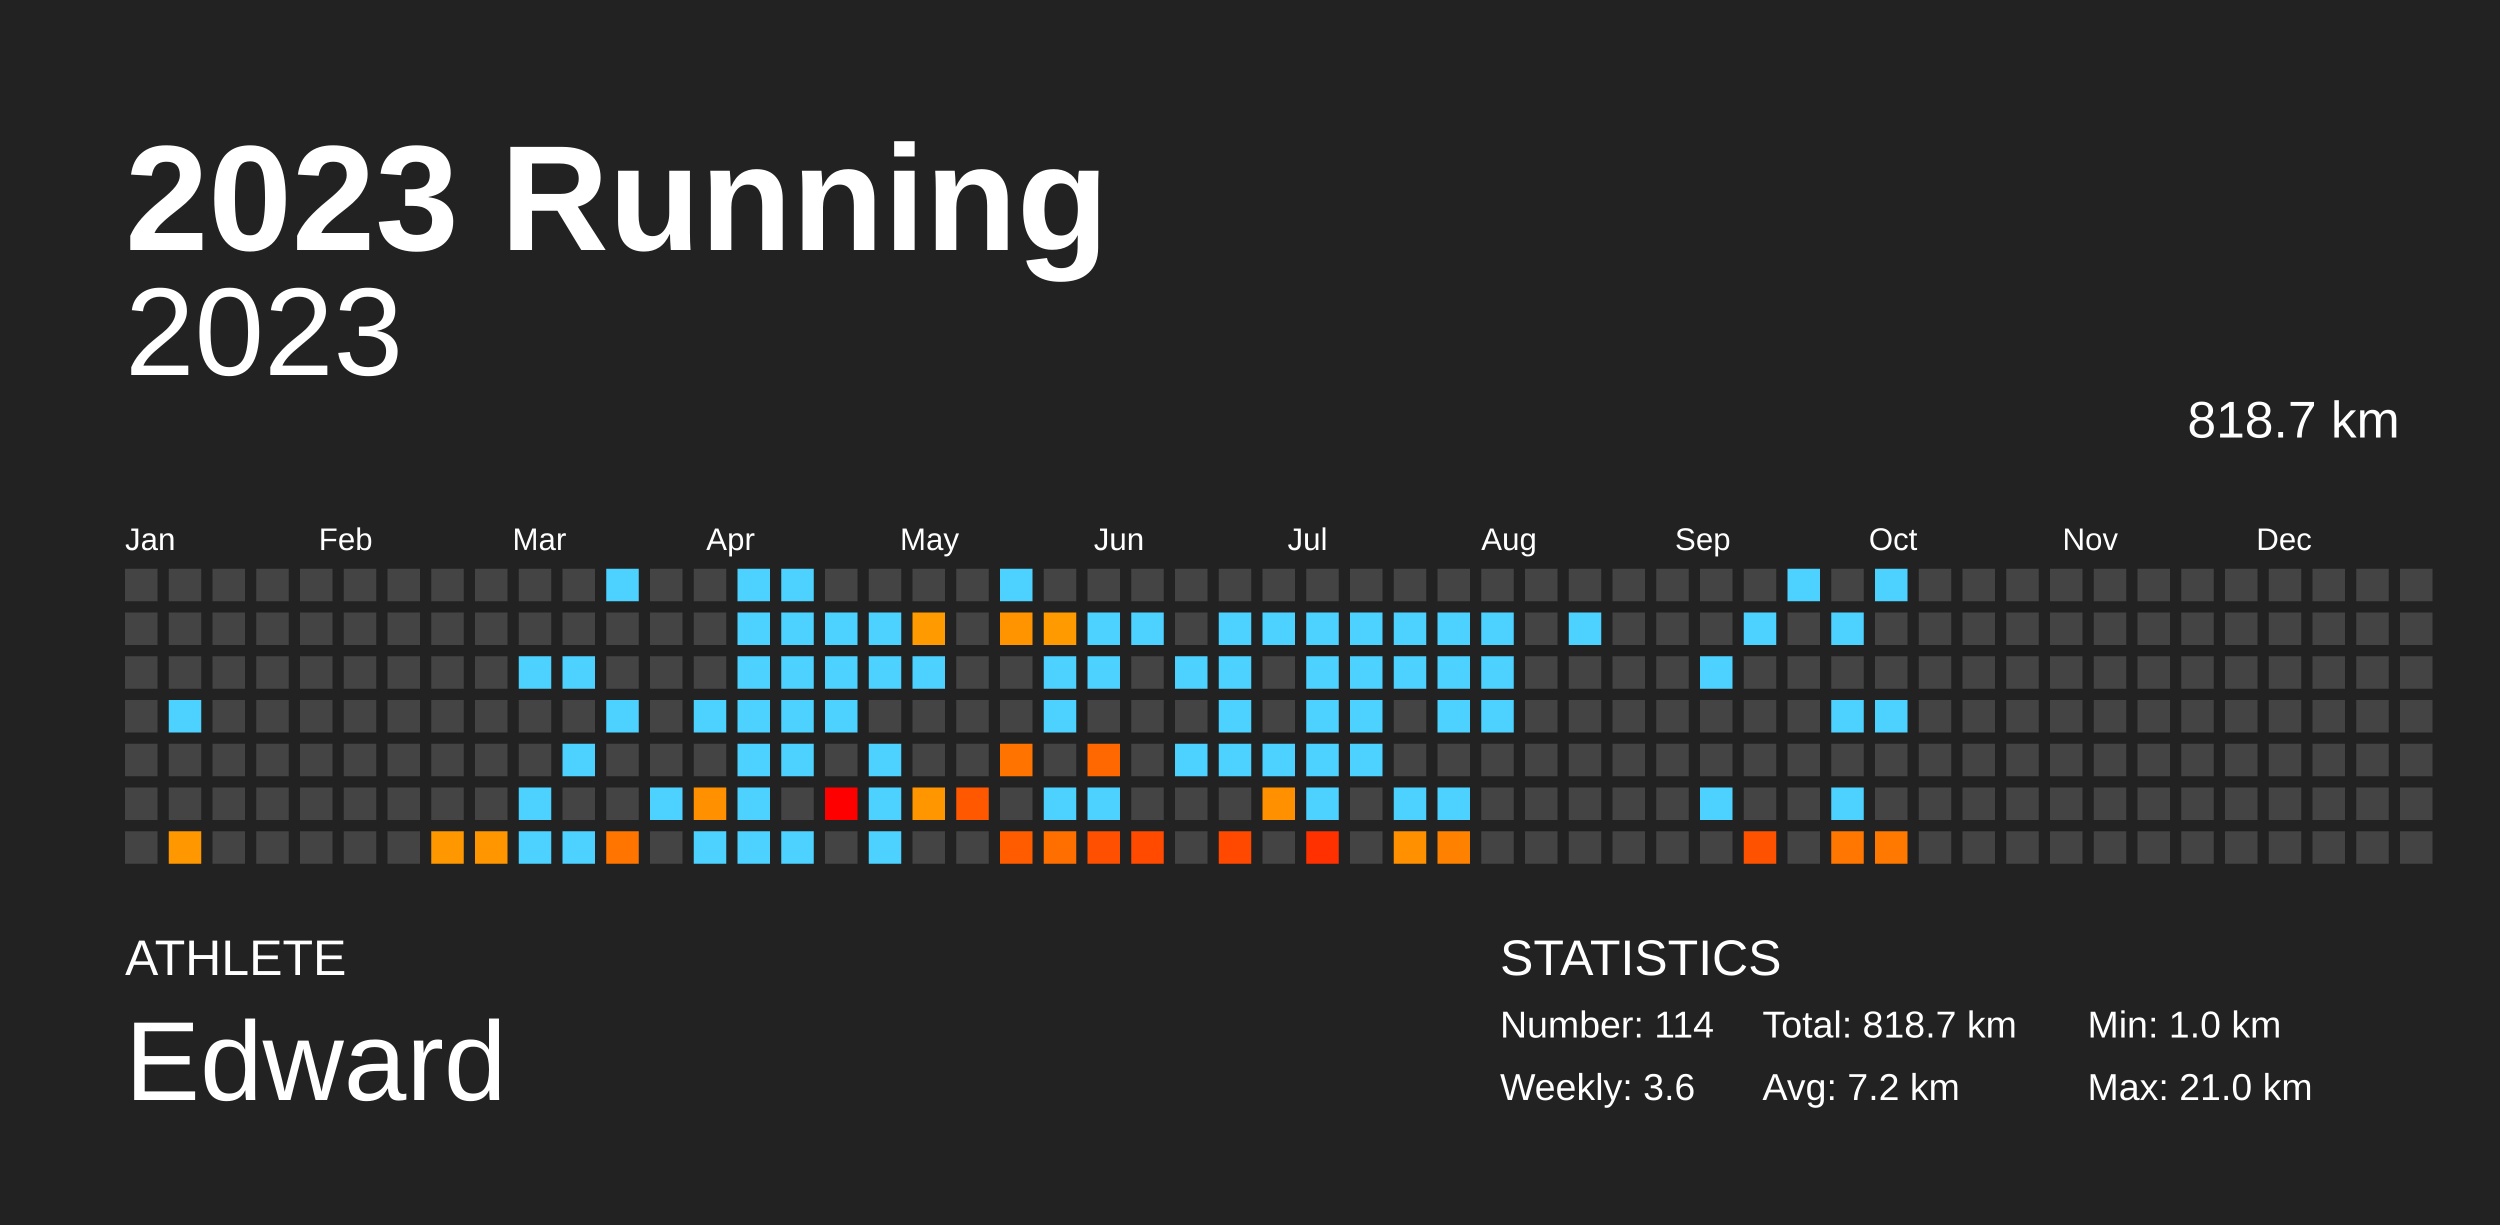
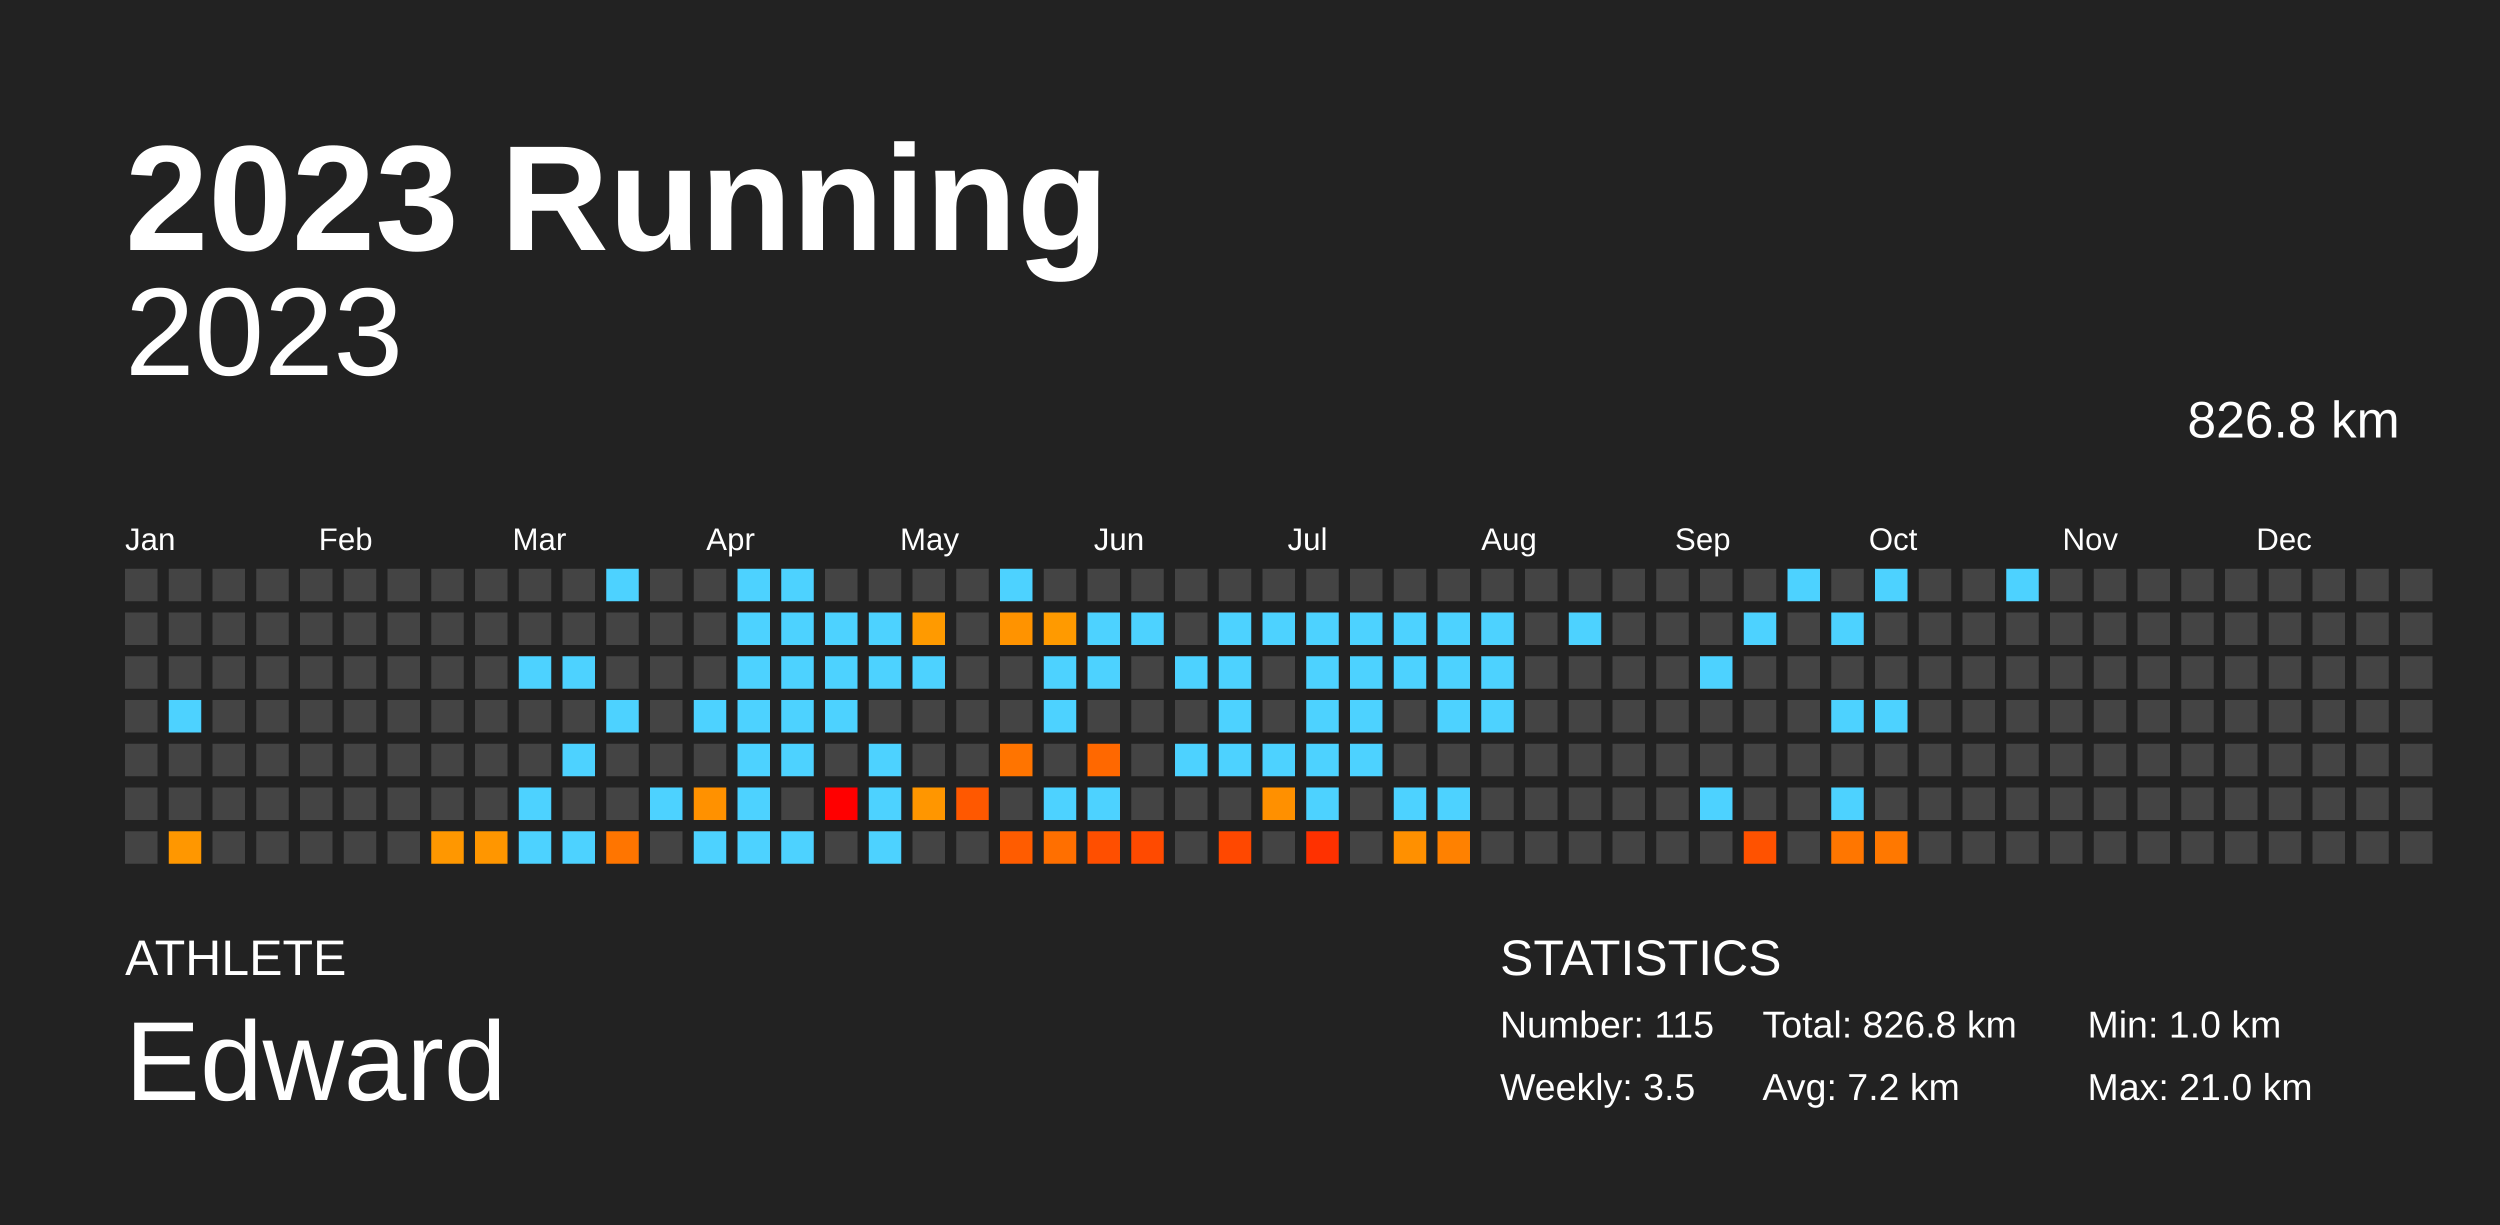
<svg xmlns="http://www.w3.org/2000/svg" baseProfile="full" height="98mm" version="1.1" viewBox="0,0,200,98" width="200mm">
  <defs />
  <rect fill="#222222" height="98" width="200" x="0" y="0" />
  <text fill="#FFFFFF" style="font-size:12px; font-family:Arial; font-weight:bold;" x="10" y="20">2023 Running</text>
  <text fill="#FFFFFF" style="font-size:4px; font-family:Arial" x="10" y="78">ATHLETE</text>
  <text fill="#FFFFFF" style="font-size:9px; font-family:Arial" x="10" y="88">Edward</text>
  <text fill="#FFFFFF" style="font-size:4px; font-family:Arial" x="120" y="78">STATISTICS</text>
-   <text fill="#FFFFFF" style="font-size:3px; font-family:Arial" x="120" y="83">Number: 114</text>
-   <text fill="#FFFFFF" style="font-size:3px; font-family:Arial" x="120" y="88">Weekly: 3.6</text>
-   <text fill="#FFFFFF" style="font-size:3px; font-family:Arial" x="141" y="83">Total: 818.7 km</text>
+   <text fill="#FFFFFF" style="font-size:3px; font-family:Arial" x="120" y="83">Number: 115</text>
+   <text fill="#FFFFFF" style="font-size:3px; font-family:Arial" x="120" y="88">Weekly: 3.5</text>
+   <text fill="#FFFFFF" style="font-size:3px; font-family:Arial" x="141" y="83">Total: 826.8 km</text>
  <text fill="#FFFFFF" style="font-size:3px; font-family:Arial" x="141" y="88">Avg: 7.2 km</text>
  <text fill="#FFFFFF" style="font-size:3px; font-family:Arial" x="167" y="83">Min: 1.0 km</text>
  <text fill="#FFFFFF" style="font-size:3px; font-family:Arial" x="167" y="88">Max: 21.0 km</text>
  <text alignment-baseline="hanging" fill="#FFFFFF" style="font-size:10.0px; font-family:Arial;" x="10" y="30">2023</text>
-   <text alignment-baseline="hanging" fill="#FFFFFF" style="font-size:4.125px; font-family:Arial;" x="175" y="35">818.7 km</text>
+   <text alignment-baseline="hanging" fill="#FFFFFF" style="font-size:4.125px; font-family:Arial;" x="175" y="35">826.8 km</text>
  <text fill="#FFFFFF" style="font-size:2.5px; font-family:Arial" x="10.0" y="44">Jan</text>
  <text fill="#FFFFFF" style="font-size:2.5px; font-family:Arial" x="25.5" y="44">Feb</text>
  <text fill="#FFFFFF" style="font-size:2.5px; font-family:Arial" x="41.0" y="44">Mar</text>
  <text fill="#FFFFFF" style="font-size:2.5px; font-family:Arial" x="56.5" y="44">Apr</text>
  <text fill="#FFFFFF" style="font-size:2.5px; font-family:Arial" x="72.0" y="44">May</text>
  <text fill="#FFFFFF" style="font-size:2.5px; font-family:Arial" x="87.5" y="44">Jun</text>
  <text fill="#FFFFFF" style="font-size:2.5px; font-family:Arial" x="103.0" y="44">Jul</text>
  <text fill="#FFFFFF" style="font-size:2.5px; font-family:Arial" x="118.5" y="44">Aug</text>
  <text fill="#FFFFFF" style="font-size:2.5px; font-family:Arial" x="134.0" y="44">Sep</text>
  <text fill="#FFFFFF" style="font-size:2.5px; font-family:Arial" x="149.5" y="44">Oct</text>
  <text fill="#FFFFFF" style="font-size:2.5px; font-family:Arial" x="165.0" y="44">Nov</text>
  <text fill="#FFFFFF" style="font-size:2.5px; font-family:Arial" x="180.5" y="44">Dec</text>
  <rect fill="#444444" height="2.6" width="2.6" x="10.0" y="45.5" />
  <rect fill="#444444" height="2.6" width="2.6" x="10.0" y="49.0" />
  <rect fill="#444444" height="2.6" width="2.6" x="10.0" y="52.5" />
  <rect fill="#444444" height="2.6" width="2.6" x="10.0" y="56.0" />
  <rect fill="#444444" height="2.6" width="2.6" x="10.0" y="59.5" />
  <rect fill="#444444" height="2.6" width="2.6" x="10.0" y="63.0" />
  <rect fill="#444444" height="2.6" width="2.6" x="10.0" y="66.5" />
  <rect fill="#444444" height="2.6" width="2.6" x="13.5" y="45.5" />
  <rect fill="#444444" height="2.6" width="2.6" x="13.5" y="49.0" />
  <rect fill="#444444" height="2.6" width="2.6" x="13.5" y="52.5" />
  <rect fill="#4dd2ff" height="2.6" width="2.6" x="13.5" y="56.0" />
  <rect fill="#444444" height="2.6" width="2.6" x="13.5" y="59.5" />
  <rect fill="#444444" height="2.6" width="2.6" x="13.5" y="63.0" />
  <rect fill="#ff9700" height="2.6" width="2.6" x="13.5" y="66.5" />
  <rect fill="#444444" height="2.6" width="2.6" x="17.0" y="45.5" />
  <rect fill="#444444" height="2.6" width="2.6" x="17.0" y="49.0" />
  <rect fill="#444444" height="2.6" width="2.6" x="17.0" y="52.5" />
  <rect fill="#444444" height="2.6" width="2.6" x="17.0" y="56.0" />
  <rect fill="#444444" height="2.6" width="2.6" x="17.0" y="59.5" />
  <rect fill="#444444" height="2.6" width="2.6" x="17.0" y="63.0" />
  <rect fill="#444444" height="2.6" width="2.6" x="17.0" y="66.5" />
  <rect fill="#444444" height="2.6" width="2.6" x="20.5" y="45.5" />
  <rect fill="#444444" height="2.6" width="2.6" x="20.5" y="49.0" />
  <rect fill="#444444" height="2.6" width="2.6" x="20.5" y="52.5" />
  <rect fill="#444444" height="2.6" width="2.6" x="20.5" y="56.0" />
  <rect fill="#444444" height="2.6" width="2.6" x="20.5" y="59.5" />
  <rect fill="#444444" height="2.6" width="2.6" x="20.5" y="63.0" />
  <rect fill="#444444" height="2.6" width="2.6" x="20.5" y="66.5" />
  <rect fill="#444444" height="2.6" width="2.6" x="24.0" y="45.5" />
  <rect fill="#444444" height="2.6" width="2.6" x="24.0" y="49.0" />
  <rect fill="#444444" height="2.6" width="2.6" x="24.0" y="52.5" />
  <rect fill="#444444" height="2.6" width="2.6" x="24.0" y="56.0" />
  <rect fill="#444444" height="2.6" width="2.6" x="24.0" y="59.5" />
  <rect fill="#444444" height="2.6" width="2.6" x="24.0" y="63.0" />
  <rect fill="#444444" height="2.6" width="2.6" x="24.0" y="66.5" />
  <rect fill="#444444" height="2.6" width="2.6" x="27.5" y="45.5" />
  <rect fill="#444444" height="2.6" width="2.6" x="27.5" y="49.0" />
  <rect fill="#444444" height="2.6" width="2.6" x="27.5" y="52.5" />
  <rect fill="#444444" height="2.6" width="2.6" x="27.5" y="56.0" />
  <rect fill="#444444" height="2.6" width="2.6" x="27.5" y="59.5" />
  <rect fill="#444444" height="2.6" width="2.6" x="27.5" y="63.0" />
  <rect fill="#444444" height="2.6" width="2.6" x="27.5" y="66.5" />
  <rect fill="#444444" height="2.6" width="2.6" x="31.0" y="45.5" />
  <rect fill="#444444" height="2.6" width="2.6" x="31.0" y="49.0" />
  <rect fill="#444444" height="2.6" width="2.6" x="31.0" y="52.5" />
  <rect fill="#444444" height="2.6" width="2.6" x="31.0" y="56.0" />
  <rect fill="#444444" height="2.6" width="2.6" x="31.0" y="59.5" />
  <rect fill="#444444" height="2.6" width="2.6" x="31.0" y="63.0" />
  <rect fill="#444444" height="2.6" width="2.6" x="31.0" y="66.5" />
  <rect fill="#444444" height="2.6" width="2.6" x="34.5" y="45.5" />
  <rect fill="#444444" height="2.6" width="2.6" x="34.5" y="49.0" />
  <rect fill="#444444" height="2.6" width="2.6" x="34.5" y="52.5" />
  <rect fill="#444444" height="2.6" width="2.6" x="34.5" y="56.0" />
  <rect fill="#444444" height="2.6" width="2.6" x="34.5" y="59.5" />
  <rect fill="#444444" height="2.6" width="2.6" x="34.5" y="63.0" />
  <rect fill="#ff9700" height="2.6" width="2.6" x="34.5" y="66.5" />
  <rect fill="#444444" height="2.6" width="2.6" x="38.0" y="45.5" />
  <rect fill="#444444" height="2.6" width="2.6" x="38.0" y="49.0" />
  <rect fill="#444444" height="2.6" width="2.6" x="38.0" y="52.5" />
  <rect fill="#444444" height="2.6" width="2.6" x="38.0" y="56.0" />
  <rect fill="#444444" height="2.6" width="2.6" x="38.0" y="59.5" />
  <rect fill="#444444" height="2.6" width="2.6" x="38.0" y="63.0" />
  <rect fill="#ff9600" height="2.6" width="2.6" x="38.0" y="66.5" />
  <rect fill="#444444" height="2.6" width="2.6" x="41.5" y="45.5" />
  <rect fill="#444444" height="2.6" width="2.6" x="41.5" y="49.0" />
  <rect fill="#4dd2ff" height="2.6" width="2.6" x="41.5" y="52.5" />
  <rect fill="#444444" height="2.6" width="2.6" x="41.5" y="56.0" />
  <rect fill="#444444" height="2.6" width="2.6" x="41.5" y="59.5" />
  <rect fill="#4dd2ff" height="2.6" width="2.6" x="41.5" y="63.0" />
  <rect fill="#4dd2ff" height="2.6" width="2.6" x="41.5" y="66.5" />
  <rect fill="#444444" height="2.6" width="2.6" x="45.0" y="45.5" />
  <rect fill="#444444" height="2.6" width="2.6" x="45.0" y="49.0" />
  <rect fill="#4dd2ff" height="2.6" width="2.6" x="45.0" y="52.5" />
  <rect fill="#444444" height="2.6" width="2.6" x="45.0" y="56.0" />
  <rect fill="#4dd2ff" height="2.6" width="2.6" x="45.0" y="59.5" />
  <rect fill="#444444" height="2.6" width="2.6" x="45.0" y="63.0" />
  <rect fill="#4dd2ff" height="2.6" width="2.6" x="45.0" y="66.5" />
  <rect fill="#4dd2ff" height="2.6" width="2.6" x="48.5" y="45.5" />
  <rect fill="#444444" height="2.6" width="2.6" x="48.5" y="49.0" />
  <rect fill="#444444" height="2.6" width="2.6" x="48.5" y="52.5" />
  <rect fill="#4dd2ff" height="2.6" width="2.6" x="48.5" y="56.0" />
  <rect fill="#444444" height="2.6" width="2.6" x="48.5" y="59.5" />
  <rect fill="#444444" height="2.6" width="2.6" x="48.5" y="63.0" />
  <rect fill="#ff7500" height="2.6" width="2.6" x="48.5" y="66.5" />
  <rect fill="#444444" height="2.6" width="2.6" x="52.0" y="45.5" />
  <rect fill="#444444" height="2.6" width="2.6" x="52.0" y="49.0" />
  <rect fill="#444444" height="2.6" width="2.6" x="52.0" y="52.5" />
  <rect fill="#444444" height="2.6" width="2.6" x="52.0" y="56.0" />
  <rect fill="#444444" height="2.6" width="2.6" x="52.0" y="59.5" />
  <rect fill="#4dd2ff" height="2.6" width="2.6" x="52.0" y="63.0" />
  <rect fill="#444444" height="2.6" width="2.6" x="52.0" y="66.5" />
  <rect fill="#444444" height="2.6" width="2.6" x="55.5" y="45.5" />
  <rect fill="#444444" height="2.6" width="2.6" x="55.5" y="49.0" />
  <rect fill="#444444" height="2.6" width="2.6" x="55.5" y="52.5" />
  <rect fill="#4dd2ff" height="2.6" width="2.6" x="55.5" y="56.0" />
  <rect fill="#444444" height="2.6" width="2.6" x="55.5" y="59.5" />
  <rect fill="#ff9100" height="2.6" width="2.6" x="55.5" y="63.0" />
  <rect fill="#4dd2ff" height="2.6" width="2.6" x="55.5" y="66.5" />
  <rect fill="#4dd2ff" height="2.6" width="2.6" x="59.0" y="45.5" />
  <rect fill="#4dd2ff" height="2.6" width="2.6" x="59.0" y="49.0" />
  <rect fill="#4dd2ff" height="2.6" width="2.6" x="59.0" y="52.5" />
  <rect fill="#4dd2ff" height="2.6" width="2.6" x="59.0" y="56.0" />
  <rect fill="#4dd2ff" height="2.6" width="2.6" x="59.0" y="59.5" />
  <rect fill="#4dd2ff" height="2.6" width="2.6" x="59.0" y="63.0" />
  <rect fill="#4dd2ff" height="2.6" width="2.6" x="59.0" y="66.5" />
  <rect fill="#4dd2ff" height="2.6" width="2.6" x="62.5" y="45.5" />
  <rect fill="#4dd2ff" height="2.6" width="2.6" x="62.5" y="49.0" />
  <rect fill="#4dd2ff" height="2.6" width="2.6" x="62.5" y="52.5" />
  <rect fill="#4dd2ff" height="2.6" width="2.6" x="62.5" y="56.0" />
  <rect fill="#4dd2ff" height="2.6" width="2.6" x="62.5" y="59.5" />
  <rect fill="#444444" height="2.6" width="2.6" x="62.5" y="63.0" />
  <rect fill="#4dd2ff" height="2.6" width="2.6" x="62.5" y="66.5" />
  <rect fill="#444444" height="2.6" width="2.6" x="66.0" y="45.5" />
  <rect fill="#4dd2ff" height="2.6" width="2.6" x="66.0" y="49.0" />
  <rect fill="#4dd2ff" height="2.6" width="2.6" x="66.0" y="52.5" />
  <rect fill="#4dd2ff" height="2.6" width="2.6" x="66.0" y="56.0" />
  <rect fill="#444444" height="2.6" width="2.6" x="66.0" y="59.5" />
  <rect fill="red" height="2.6" width="2.6" x="66.0" y="63.0" />
  <rect fill="#444444" height="2.6" width="2.6" x="66.0" y="66.5" />
  <rect fill="#444444" height="2.6" width="2.6" x="69.5" y="45.5" />
  <rect fill="#4dd2ff" height="2.6" width="2.6" x="69.5" y="49.0" />
  <rect fill="#4dd2ff" height="2.6" width="2.6" x="69.5" y="52.5" />
  <rect fill="#444444" height="2.6" width="2.6" x="69.5" y="56.0" />
  <rect fill="#4dd2ff" height="2.6" width="2.6" x="69.5" y="59.5" />
  <rect fill="#4dd2ff" height="2.6" width="2.6" x="69.5" y="63.0" />
  <rect fill="#4dd2ff" height="2.6" width="2.6" x="69.5" y="66.5" />
  <rect fill="#444444" height="2.6" width="2.6" x="73.0" y="45.5" />
  <rect fill="#ff9a00" height="2.6" width="2.6" x="73.0" y="49.0" />
  <rect fill="#4dd2ff" height="2.6" width="2.6" x="73.0" y="52.5" />
  <rect fill="#444444" height="2.6" width="2.6" x="73.0" y="56.0" />
  <rect fill="#444444" height="2.6" width="2.6" x="73.0" y="59.5" />
  <rect fill="#ff9600" height="2.6" width="2.6" x="73.0" y="63.0" />
  <rect fill="#444444" height="2.6" width="2.6" x="73.0" y="66.5" />
  <rect fill="#444444" height="2.6" width="2.6" x="76.5" y="45.5" />
  <rect fill="#444444" height="2.6" width="2.6" x="76.5" y="49.0" />
  <rect fill="#444444" height="2.6" width="2.6" x="76.5" y="52.5" />
  <rect fill="#444444" height="2.6" width="2.6" x="76.5" y="56.0" />
  <rect fill="#444444" height="2.6" width="2.6" x="76.5" y="59.5" />
  <rect fill="#ff5800" height="2.6" width="2.6" x="76.5" y="63.0" />
  <rect fill="#444444" height="2.6" width="2.6" x="76.5" y="66.5" />
  <rect fill="#4dd2ff" height="2.6" width="2.6" x="80.0" y="45.5" />
  <rect fill="#ff9300" height="2.6" width="2.6" x="80.0" y="49.0" />
  <rect fill="#444444" height="2.6" width="2.6" x="80.0" y="52.5" />
  <rect fill="#444444" height="2.6" width="2.6" x="80.0" y="56.0" />
  <rect fill="#ff7400" height="2.6" width="2.6" x="80.0" y="59.5" />
  <rect fill="#444444" height="2.6" width="2.6" x="80.0" y="63.0" />
  <rect fill="#ff5c00" height="2.6" width="2.6" x="80.0" y="66.5" />
  <rect fill="#444444" height="2.6" width="2.6" x="83.5" y="45.5" />
  <rect fill="#ff9a00" height="2.6" width="2.6" x="83.5" y="49.0" />
  <rect fill="#4dd2ff" height="2.6" width="2.6" x="83.5" y="52.5" />
  <rect fill="#4dd2ff" height="2.6" width="2.6" x="83.5" y="56.0" />
  <rect fill="#444444" height="2.6" width="2.6" x="83.5" y="59.5" />
  <rect fill="#4dd2ff" height="2.6" width="2.6" x="83.5" y="63.0" />
  <rect fill="#ff6f00" height="2.6" width="2.6" x="83.5" y="66.5" />
  <rect fill="#444444" height="2.6" width="2.6" x="87.0" y="45.5" />
  <rect fill="#4dd2ff" height="2.6" width="2.6" x="87.0" y="49.0" />
  <rect fill="#4dd2ff" height="2.6" width="2.6" x="87.0" y="52.5" />
  <rect fill="#444444" height="2.6" width="2.6" x="87.0" y="56.0" />
  <rect fill="#ff6800" height="2.6" width="2.6" x="87.0" y="59.5" />
  <rect fill="#4dd2ff" height="2.6" width="2.6" x="87.0" y="63.0" />
  <rect fill="#ff4f00" height="2.6" width="2.6" x="87.0" y="66.5" />
  <rect fill="#444444" height="2.6" width="2.6" x="90.5" y="45.5" />
  <rect fill="#4dd2ff" height="2.6" width="2.6" x="90.5" y="49.0" />
  <rect fill="#444444" height="2.6" width="2.6" x="90.5" y="52.5" />
  <rect fill="#444444" height="2.6" width="2.6" x="90.5" y="56.0" />
  <rect fill="#444444" height="2.6" width="2.6" x="90.5" y="59.5" />
  <rect fill="#444444" height="2.6" width="2.6" x="90.5" y="63.0" />
  <rect fill="#ff4a00" height="2.6" width="2.6" x="90.5" y="66.5" />
  <rect fill="#444444" height="2.6" width="2.6" x="94.0" y="45.5" />
  <rect fill="#444444" height="2.6" width="2.6" x="94.0" y="49.0" />
  <rect fill="#4dd2ff" height="2.6" width="2.6" x="94.0" y="52.5" />
  <rect fill="#444444" height="2.6" width="2.6" x="94.0" y="56.0" />
  <rect fill="#4dd2ff" height="2.6" width="2.6" x="94.0" y="59.5" />
  <rect fill="#444444" height="2.6" width="2.6" x="94.0" y="63.0" />
  <rect fill="#444444" height="2.6" width="2.6" x="94.0" y="66.5" />
  <rect fill="#444444" height="2.6" width="2.6" x="97.5" y="45.5" />
  <rect fill="#4dd2ff" height="2.6" width="2.6" x="97.5" y="49.0" />
  <rect fill="#4dd2ff" height="2.6" width="2.6" x="97.5" y="52.5" />
  <rect fill="#4dd2ff" height="2.6" width="2.6" x="97.5" y="56.0" />
  <rect fill="#4dd2ff" height="2.6" width="2.6" x="97.5" y="59.5" />
  <rect fill="#444444" height="2.6" width="2.6" x="97.5" y="63.0" />
  <rect fill="#ff4800" height="2.6" width="2.6" x="97.5" y="66.5" />
  <rect fill="#444444" height="2.6" width="2.6" x="101.0" y="45.5" />
  <rect fill="#4dd2ff" height="2.6" width="2.6" x="101.0" y="49.0" />
  <rect fill="#444444" height="2.6" width="2.6" x="101.0" y="52.5" />
  <rect fill="#444444" height="2.6" width="2.6" x="101.0" y="56.0" />
  <rect fill="#4dd2ff" height="2.6" width="2.6" x="101.0" y="59.5" />
  <rect fill="#ff9000" height="2.6" width="2.6" x="101.0" y="63.0" />
  <rect fill="#444444" height="2.6" width="2.6" x="101.0" y="66.5" />
  <rect fill="#444444" height="2.6" width="2.6" x="104.5" y="45.5" />
  <rect fill="#4dd2ff" height="2.6" width="2.6" x="104.5" y="49.0" />
  <rect fill="#4dd2ff" height="2.6" width="2.6" x="104.5" y="52.5" />
  <rect fill="#4dd2ff" height="2.6" width="2.6" x="104.5" y="56.0" />
  <rect fill="#4dd2ff" height="2.6" width="2.6" x="104.5" y="59.5" />
  <rect fill="#4dd2ff" height="2.6" width="2.6" x="104.5" y="63.0" />
  <rect fill="#ff3100" height="2.6" width="2.6" x="104.5" y="66.5" />
  <rect fill="#444444" height="2.6" width="2.6" x="108.0" y="45.5" />
  <rect fill="#4dd2ff" height="2.6" width="2.6" x="108.0" y="49.0" />
  <rect fill="#4dd2ff" height="2.6" width="2.6" x="108.0" y="52.5" />
  <rect fill="#4dd2ff" height="2.6" width="2.6" x="108.0" y="56.0" />
  <rect fill="#4dd2ff" height="2.6" width="2.6" x="108.0" y="59.5" />
  <rect fill="#444444" height="2.6" width="2.6" x="108.0" y="63.0" />
  <rect fill="#444444" height="2.6" width="2.6" x="108.0" y="66.5" />
  <rect fill="#444444" height="2.6" width="2.6" x="111.5" y="45.5" />
  <rect fill="#4dd2ff" height="2.6" width="2.6" x="111.5" y="49.0" />
  <rect fill="#4dd2ff" height="2.6" width="2.6" x="111.5" y="52.5" />
  <rect fill="#444444" height="2.6" width="2.6" x="111.5" y="56.0" />
  <rect fill="#444444" height="2.6" width="2.6" x="111.5" y="59.5" />
  <rect fill="#4dd2ff" height="2.6" width="2.6" x="111.5" y="63.0" />
  <rect fill="#ff9000" height="2.6" width="2.6" x="111.5" y="66.5" />
  <rect fill="#444444" height="2.6" width="2.6" x="115.0" y="45.5" />
  <rect fill="#4dd2ff" height="2.6" width="2.6" x="115.0" y="49.0" />
  <rect fill="#4dd2ff" height="2.6" width="2.6" x="115.0" y="52.5" />
  <rect fill="#4dd2ff" height="2.6" width="2.6" x="115.0" y="56.0" />
  <rect fill="#444444" height="2.6" width="2.6" x="115.0" y="59.5" />
  <rect fill="#4dd2ff" height="2.6" width="2.6" x="115.0" y="63.0" />
  <rect fill="#ff8100" height="2.6" width="2.6" x="115.0" y="66.5" />
  <rect fill="#444444" height="2.6" width="2.6" x="118.5" y="45.5" />
  <rect fill="#4dd2ff" height="2.6" width="2.6" x="118.5" y="49.0" />
  <rect fill="#4dd2ff" height="2.6" width="2.6" x="118.5" y="52.5" />
  <rect fill="#4dd2ff" height="2.6" width="2.6" x="118.5" y="56.0" />
  <rect fill="#444444" height="2.6" width="2.6" x="118.5" y="59.5" />
  <rect fill="#444444" height="2.6" width="2.6" x="118.5" y="63.0" />
  <rect fill="#444444" height="2.6" width="2.6" x="118.5" y="66.5" />
  <rect fill="#444444" height="2.6" width="2.6" x="122.0" y="45.5" />
  <rect fill="#444444" height="2.6" width="2.6" x="122.0" y="49.0" />
  <rect fill="#444444" height="2.6" width="2.6" x="122.0" y="52.5" />
  <rect fill="#444444" height="2.6" width="2.6" x="122.0" y="56.0" />
  <rect fill="#444444" height="2.6" width="2.6" x="122.0" y="59.5" />
  <rect fill="#444444" height="2.6" width="2.6" x="122.0" y="63.0" />
  <rect fill="#444444" height="2.6" width="2.6" x="122.0" y="66.5" />
  <rect fill="#444444" height="2.6" width="2.6" x="125.5" y="45.5" />
  <rect fill="#4dd2ff" height="2.6" width="2.6" x="125.5" y="49.0" />
  <rect fill="#444444" height="2.6" width="2.6" x="125.5" y="52.5" />
  <rect fill="#444444" height="2.6" width="2.6" x="125.5" y="56.0" />
  <rect fill="#444444" height="2.6" width="2.6" x="125.5" y="59.5" />
  <rect fill="#444444" height="2.6" width="2.6" x="125.5" y="63.0" />
  <rect fill="#444444" height="2.6" width="2.6" x="125.5" y="66.5" />
  <rect fill="#444444" height="2.6" width="2.6" x="129.0" y="45.5" />
  <rect fill="#444444" height="2.6" width="2.6" x="129.0" y="49.0" />
  <rect fill="#444444" height="2.6" width="2.6" x="129.0" y="52.5" />
  <rect fill="#444444" height="2.6" width="2.6" x="129.0" y="56.0" />
  <rect fill="#444444" height="2.6" width="2.6" x="129.0" y="59.5" />
  <rect fill="#444444" height="2.6" width="2.6" x="129.0" y="63.0" />
  <rect fill="#444444" height="2.6" width="2.6" x="129.0" y="66.5" />
  <rect fill="#444444" height="2.6" width="2.6" x="132.5" y="45.5" />
  <rect fill="#444444" height="2.6" width="2.6" x="132.5" y="49.0" />
  <rect fill="#444444" height="2.6" width="2.6" x="132.5" y="52.5" />
  <rect fill="#444444" height="2.6" width="2.6" x="132.5" y="56.0" />
  <rect fill="#444444" height="2.6" width="2.6" x="132.5" y="59.5" />
  <rect fill="#444444" height="2.6" width="2.6" x="132.5" y="63.0" />
  <rect fill="#444444" height="2.6" width="2.6" x="132.5" y="66.5" />
  <rect fill="#444444" height="2.6" width="2.6" x="136.0" y="45.5" />
  <rect fill="#444444" height="2.6" width="2.6" x="136.0" y="49.0" />
  <rect fill="#4dd2ff" height="2.6" width="2.6" x="136.0" y="52.5" />
  <rect fill="#444444" height="2.6" width="2.6" x="136.0" y="56.0" />
  <rect fill="#444444" height="2.6" width="2.6" x="136.0" y="59.5" />
  <rect fill="#4dd2ff" height="2.6" width="2.6" x="136.0" y="63.0" />
  <rect fill="#444444" height="2.6" width="2.6" x="136.0" y="66.5" />
  <rect fill="#444444" height="2.6" width="2.6" x="139.5" y="45.5" />
  <rect fill="#4dd2ff" height="2.6" width="2.6" x="139.5" y="49.0" />
  <rect fill="#444444" height="2.6" width="2.6" x="139.5" y="52.5" />
  <rect fill="#444444" height="2.6" width="2.6" x="139.5" y="56.0" />
  <rect fill="#444444" height="2.6" width="2.6" x="139.5" y="59.5" />
  <rect fill="#444444" height="2.6" width="2.6" x="139.5" y="63.0" />
  <rect fill="#ff5200" height="2.6" width="2.6" x="139.5" y="66.5" />
  <rect fill="#4dd2ff" height="2.6" width="2.6" x="143.0" y="45.5" />
  <rect fill="#444444" height="2.6" width="2.6" x="143.0" y="49.0" />
  <rect fill="#444444" height="2.6" width="2.6" x="143.0" y="52.5" />
  <rect fill="#444444" height="2.6" width="2.6" x="143.0" y="56.0" />
  <rect fill="#444444" height="2.6" width="2.6" x="143.0" y="59.5" />
  <rect fill="#444444" height="2.6" width="2.6" x="143.0" y="63.0" />
  <rect fill="#444444" height="2.6" width="2.6" x="143.0" y="66.5" />
  <rect fill="#444444" height="2.6" width="2.6" x="146.5" y="45.5" />
  <rect fill="#4dd2ff" height="2.6" width="2.6" x="146.5" y="49.0" />
  <rect fill="#444444" height="2.6" width="2.6" x="146.5" y="52.5" />
  <rect fill="#4dd2ff" height="2.6" width="2.6" x="146.5" y="56.0" />
  <rect fill="#444444" height="2.6" width="2.6" x="146.5" y="59.5" />
  <rect fill="#4dd2ff" height="2.6" width="2.6" x="146.5" y="63.0" />
  <rect fill="#ff7600" height="2.6" width="2.6" x="146.5" y="66.5" />
  <rect fill="#4dd2ff" height="2.6" width="2.6" x="150.0" y="45.5" />
  <rect fill="#444444" height="2.6" width="2.6" x="150.0" y="49.0" />
  <rect fill="#444444" height="2.6" width="2.6" x="150.0" y="52.5" />
  <rect fill="#4dd2ff" height="2.6" width="2.6" x="150.0" y="56.0" />
  <rect fill="#444444" height="2.6" width="2.6" x="150.0" y="59.5" />
  <rect fill="#444444" height="2.6" width="2.6" x="150.0" y="63.0" />
  <rect fill="#ff7800" height="2.6" width="2.6" x="150.0" y="66.5" />
  <rect fill="#444444" height="2.6" width="2.6" x="153.5" y="45.5" />
  <rect fill="#444444" height="2.6" width="2.6" x="153.5" y="49.0" />
  <rect fill="#444444" height="2.6" width="2.6" x="153.5" y="52.5" />
  <rect fill="#444444" height="2.6" width="2.6" x="153.5" y="56.0" />
  <rect fill="#444444" height="2.6" width="2.6" x="153.5" y="59.5" />
  <rect fill="#444444" height="2.6" width="2.6" x="153.5" y="63.0" />
  <rect fill="#444444" height="2.6" width="2.6" x="153.5" y="66.5" />
  <rect fill="#444444" height="2.6" width="2.6" x="157.0" y="45.5" />
  <rect fill="#444444" height="2.6" width="2.6" x="157.0" y="49.0" />
  <rect fill="#444444" height="2.6" width="2.6" x="157.0" y="52.5" />
  <rect fill="#444444" height="2.6" width="2.6" x="157.0" y="56.0" />
  <rect fill="#444444" height="2.6" width="2.6" x="157.0" y="59.5" />
  <rect fill="#444444" height="2.6" width="2.6" x="157.0" y="63.0" />
  <rect fill="#444444" height="2.6" width="2.6" x="157.0" y="66.5" />
-   <rect fill="#444444" height="2.6" width="2.6" x="160.5" y="45.5" />
+   <rect fill="#4dd2ff" height="2.6" width="2.6" x="160.5" y="45.5" />
  <rect fill="#444444" height="2.6" width="2.6" x="160.5" y="49.0" />
  <rect fill="#444444" height="2.6" width="2.6" x="160.5" y="52.5" />
  <rect fill="#444444" height="2.6" width="2.6" x="160.5" y="56.0" />
  <rect fill="#444444" height="2.6" width="2.6" x="160.5" y="59.5" />
  <rect fill="#444444" height="2.6" width="2.6" x="160.5" y="63.0" />
  <rect fill="#444444" height="2.6" width="2.6" x="160.5" y="66.5" />
  <rect fill="#444444" height="2.6" width="2.6" x="164.0" y="45.5" />
  <rect fill="#444444" height="2.6" width="2.6" x="164.0" y="49.0" />
  <rect fill="#444444" height="2.6" width="2.6" x="164.0" y="52.5" />
  <rect fill="#444444" height="2.6" width="2.6" x="164.0" y="56.0" />
  <rect fill="#444444" height="2.6" width="2.6" x="164.0" y="59.5" />
  <rect fill="#444444" height="2.6" width="2.6" x="164.0" y="63.0" />
  <rect fill="#444444" height="2.6" width="2.6" x="164.0" y="66.5" />
  <rect fill="#444444" height="2.6" width="2.6" x="167.5" y="45.5" />
  <rect fill="#444444" height="2.6" width="2.6" x="167.5" y="49.0" />
  <rect fill="#444444" height="2.6" width="2.6" x="167.5" y="52.5" />
  <rect fill="#444444" height="2.6" width="2.6" x="167.5" y="56.0" />
  <rect fill="#444444" height="2.6" width="2.6" x="167.5" y="59.5" />
  <rect fill="#444444" height="2.6" width="2.6" x="167.5" y="63.0" />
  <rect fill="#444444" height="2.6" width="2.6" x="167.5" y="66.5" />
  <rect fill="#444444" height="2.6" width="2.6" x="171.0" y="45.5" />
  <rect fill="#444444" height="2.6" width="2.6" x="171.0" y="49.0" />
  <rect fill="#444444" height="2.6" width="2.6" x="171.0" y="52.5" />
  <rect fill="#444444" height="2.6" width="2.6" x="171.0" y="56.0" />
  <rect fill="#444444" height="2.6" width="2.6" x="171.0" y="59.5" />
  <rect fill="#444444" height="2.6" width="2.6" x="171.0" y="63.0" />
  <rect fill="#444444" height="2.6" width="2.6" x="171.0" y="66.5" />
  <rect fill="#444444" height="2.6" width="2.6" x="174.5" y="45.5" />
  <rect fill="#444444" height="2.6" width="2.6" x="174.5" y="49.0" />
  <rect fill="#444444" height="2.6" width="2.6" x="174.5" y="52.5" />
  <rect fill="#444444" height="2.6" width="2.6" x="174.5" y="56.0" />
  <rect fill="#444444" height="2.6" width="2.6" x="174.5" y="59.5" />
  <rect fill="#444444" height="2.6" width="2.6" x="174.5" y="63.0" />
  <rect fill="#444444" height="2.6" width="2.6" x="174.5" y="66.5" />
  <rect fill="#444444" height="2.6" width="2.6" x="178.0" y="45.5" />
  <rect fill="#444444" height="2.6" width="2.6" x="178.0" y="49.0" />
  <rect fill="#444444" height="2.6" width="2.6" x="178.0" y="52.5" />
  <rect fill="#444444" height="2.6" width="2.6" x="178.0" y="56.0" />
  <rect fill="#444444" height="2.6" width="2.6" x="178.0" y="59.5" />
  <rect fill="#444444" height="2.6" width="2.6" x="178.0" y="63.0" />
  <rect fill="#444444" height="2.6" width="2.6" x="178.0" y="66.5" />
  <rect fill="#444444" height="2.6" width="2.6" x="181.5" y="45.5" />
  <rect fill="#444444" height="2.6" width="2.6" x="181.5" y="49.0" />
  <rect fill="#444444" height="2.6" width="2.6" x="181.5" y="52.5" />
  <rect fill="#444444" height="2.6" width="2.6" x="181.5" y="56.0" />
  <rect fill="#444444" height="2.6" width="2.6" x="181.5" y="59.5" />
  <rect fill="#444444" height="2.6" width="2.6" x="181.5" y="63.0" />
  <rect fill="#444444" height="2.6" width="2.6" x="181.5" y="66.5" />
  <rect fill="#444444" height="2.6" width="2.6" x="185.0" y="45.5" />
  <rect fill="#444444" height="2.6" width="2.6" x="185.0" y="49.0" />
  <rect fill="#444444" height="2.6" width="2.6" x="185.0" y="52.5" />
  <rect fill="#444444" height="2.6" width="2.6" x="185.0" y="56.0" />
  <rect fill="#444444" height="2.6" width="2.6" x="185.0" y="59.5" />
  <rect fill="#444444" height="2.6" width="2.6" x="185.0" y="63.0" />
  <rect fill="#444444" height="2.6" width="2.6" x="185.0" y="66.5" />
  <rect fill="#444444" height="2.6" width="2.6" x="188.5" y="45.5" />
  <rect fill="#444444" height="2.6" width="2.6" x="188.5" y="49.0" />
  <rect fill="#444444" height="2.6" width="2.6" x="188.5" y="52.5" />
  <rect fill="#444444" height="2.6" width="2.6" x="188.5" y="56.0" />
  <rect fill="#444444" height="2.6" width="2.6" x="188.5" y="59.5" />
  <rect fill="#444444" height="2.6" width="2.6" x="188.5" y="63.0" />
  <rect fill="#444444" height="2.6" width="2.6" x="188.5" y="66.5" />
  <rect fill="#444444" height="2.6" width="2.6" x="192.0" y="45.5" />
  <rect fill="#444444" height="2.6" width="2.6" x="192.0" y="49.0" />
  <rect fill="#444444" height="2.6" width="2.6" x="192.0" y="52.5" />
  <rect fill="#444444" height="2.6" width="2.6" x="192.0" y="56.0" />
  <rect fill="#444444" height="2.6" width="2.6" x="192.0" y="59.5" />
  <rect fill="#444444" height="2.6" width="2.6" x="192.0" y="63.0" />
  <rect fill="#444444" height="2.6" width="2.6" x="192.0" y="66.5" />
</svg>
